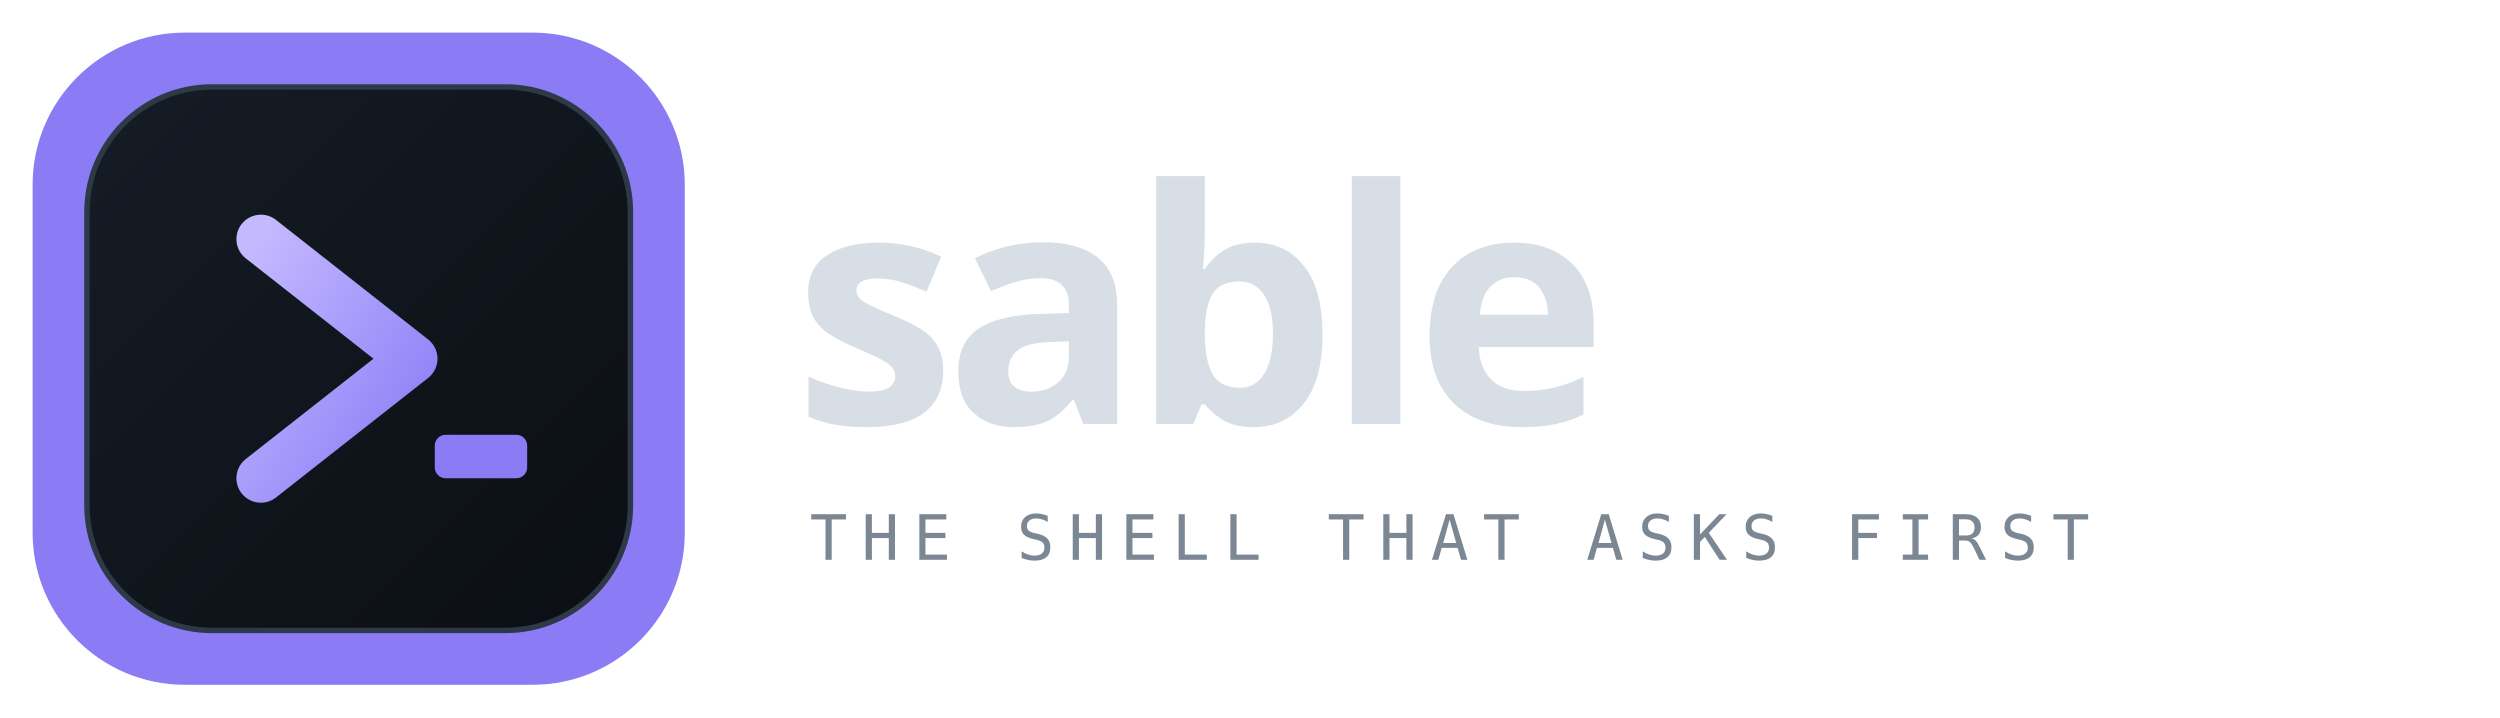
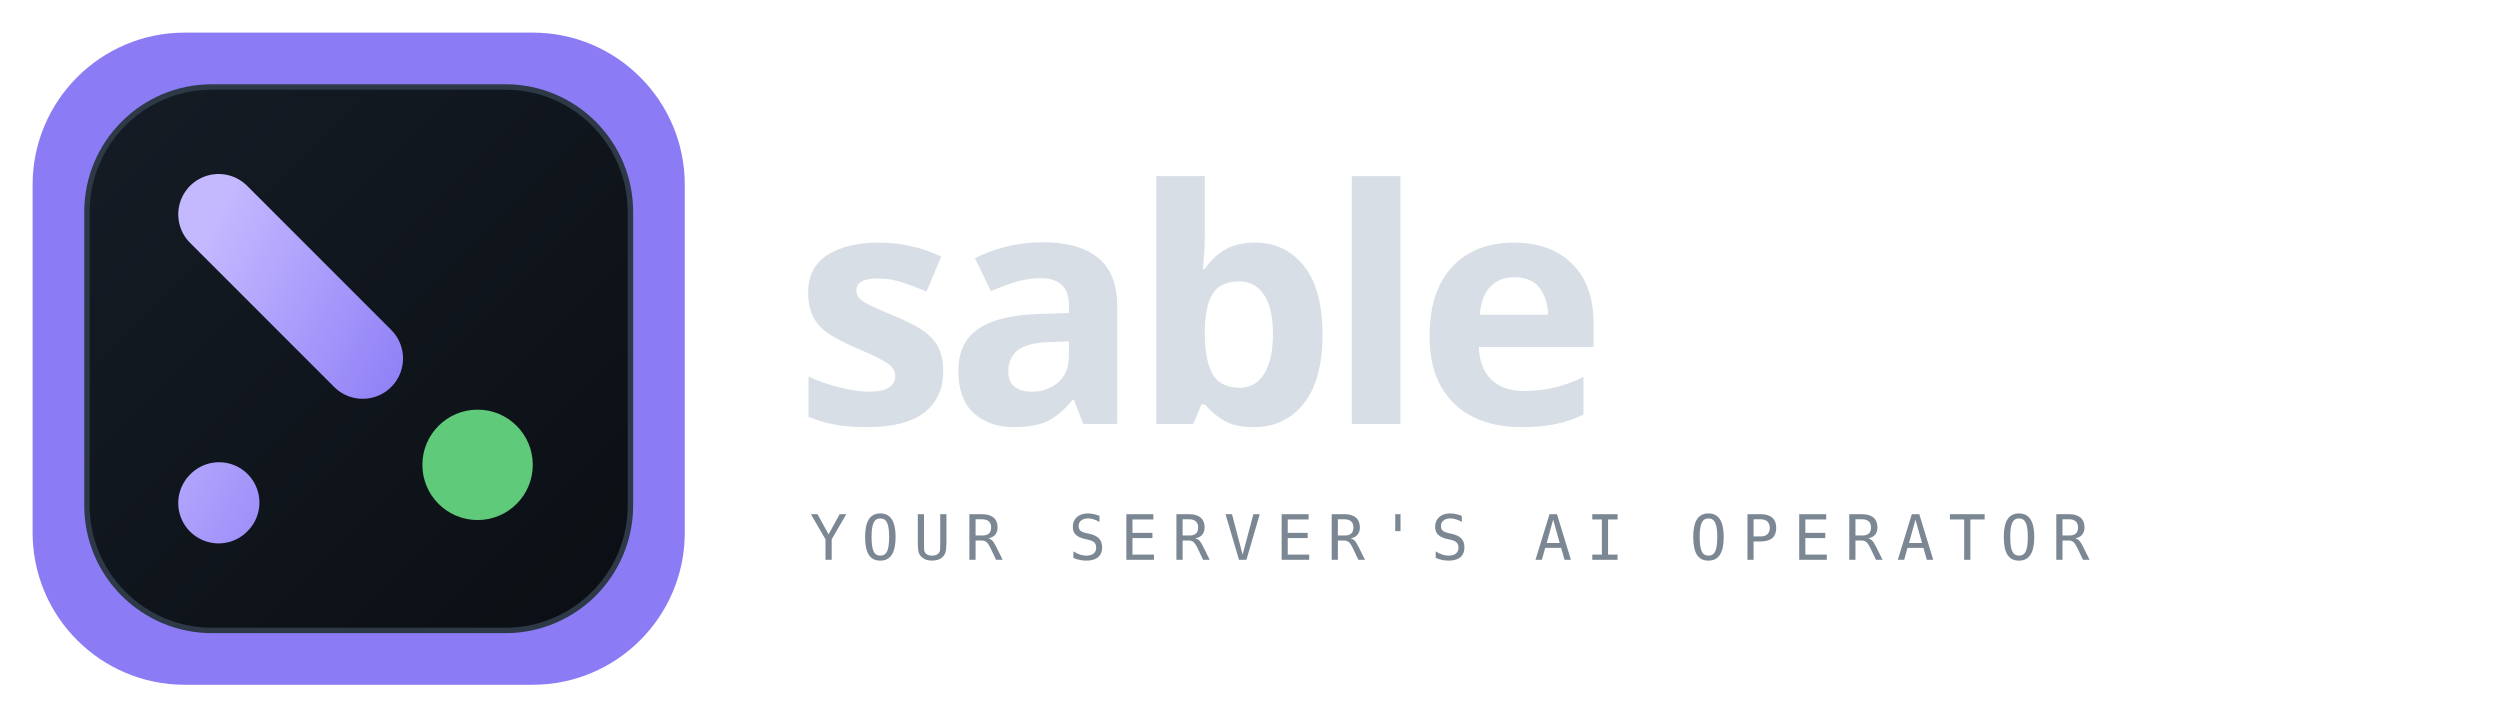
- <svg xmlns="http://www.w3.org/2000/svg" width="460" height="132" viewBox="0 0 460 132" role="img" aria-label="Sable — the shell that asks first">
+ <svg xmlns="http://www.w3.org/2000/svg" width="460" height="132" viewBox="0 0 460 132" role="img" aria-label="Sable, your server's AI operator">
  <defs>
    <linearGradient id="tile" x1="0" y1="0" x2="1" y2="1">
      <stop offset="0" stop-color="#151C25" />
      <stop offset="1" stop-color="#0B0F14" />
    </linearGradient>
    <linearGradient id="ac" x1="0" y1="0" x2="1" y2="1">
      <stop offset="0" stop-color="#C4B8FF" />
      <stop offset="1" stop-color="#8B7CF6" />
    </linearGradient>
    <style>
-       @keyframes blink{0%,49%{opacity:1}50%,100%{opacity:0}}
+       @keyframes pulse{0%,100%{opacity:1}50%{opacity:.45}}
      @keyframes draw{from{stroke-dashoffset:96}to{stroke-dashoffset:0}}
      @keyframes halo{0%,100%{opacity:.16;transform:scale(1)}50%{opacity:.34;transform:scale(1.06)}}
      #chev{stroke-dasharray:96;animation:draw 1.1s ease-out forwards}
-       #cursor{animation:blink 1.05s step-end infinite}
+       #cursor{animation:pulse 2.4s ease-in-out infinite}
      #glow{animation:halo 3.2s ease-in-out infinite;transform-origin:66px 66px}
      @media (prefers-reduced-motion:reduce){#chev{stroke-dashoffset:0;animation:none}#cursor,#glow{animation:none}}
    </style>
  </defs>
  <rect id="glow" x="6" y="6" width="120" height="120" rx="28" fill="#8B7CF6" />
  <rect x="16" y="16" width="100" height="100" rx="23" fill="url(#tile)" stroke="#2E3947" />
-   <path id="chev" d="M48 44 L76 66 L48 88" fill="none" stroke="url(#ac)" stroke-width="9" stroke-linecap="round" stroke-linejoin="round" />
-   <rect id="cursor" x="80" y="80" width="17" height="8" rx="2" fill="#8B7CF6" />
+   <g transform="translate(16 16) scale(0.390625)">
+     <path id="chev" d="M62 60 L130 128 L62 196" fill="none" stroke="url(#ac)" stroke-width="38" stroke-linecap="round" stroke-linejoin="round" pathLength="96" />
+     <circle id="cursor" cx="184" cy="178" r="26" fill="#5FCB7A" />
+   </g>
  <text x="146" y="78" font-family="'Segoe UI', 'Helvetica Neue', system-ui, sans-serif" font-size="60" font-weight="700" letter-spacing="-2" fill="#D8DEE6">sable</text>
-   <text x="149" y="103" font-family="ui-monospace, SFMono-Regular, Menlo, Consolas, monospace" font-size="11.5" letter-spacing="2.6" fill="#7C8794">THE SHELL THAT ASKS FIRST</text>
+   <text x="149" y="103" font-family="ui-monospace, SFMono-Regular, Menlo, Consolas, monospace" font-size="11.5" letter-spacing="2.6" fill="#7C8794">YOUR SERVER'S AI OPERATOR</text>
</svg>
